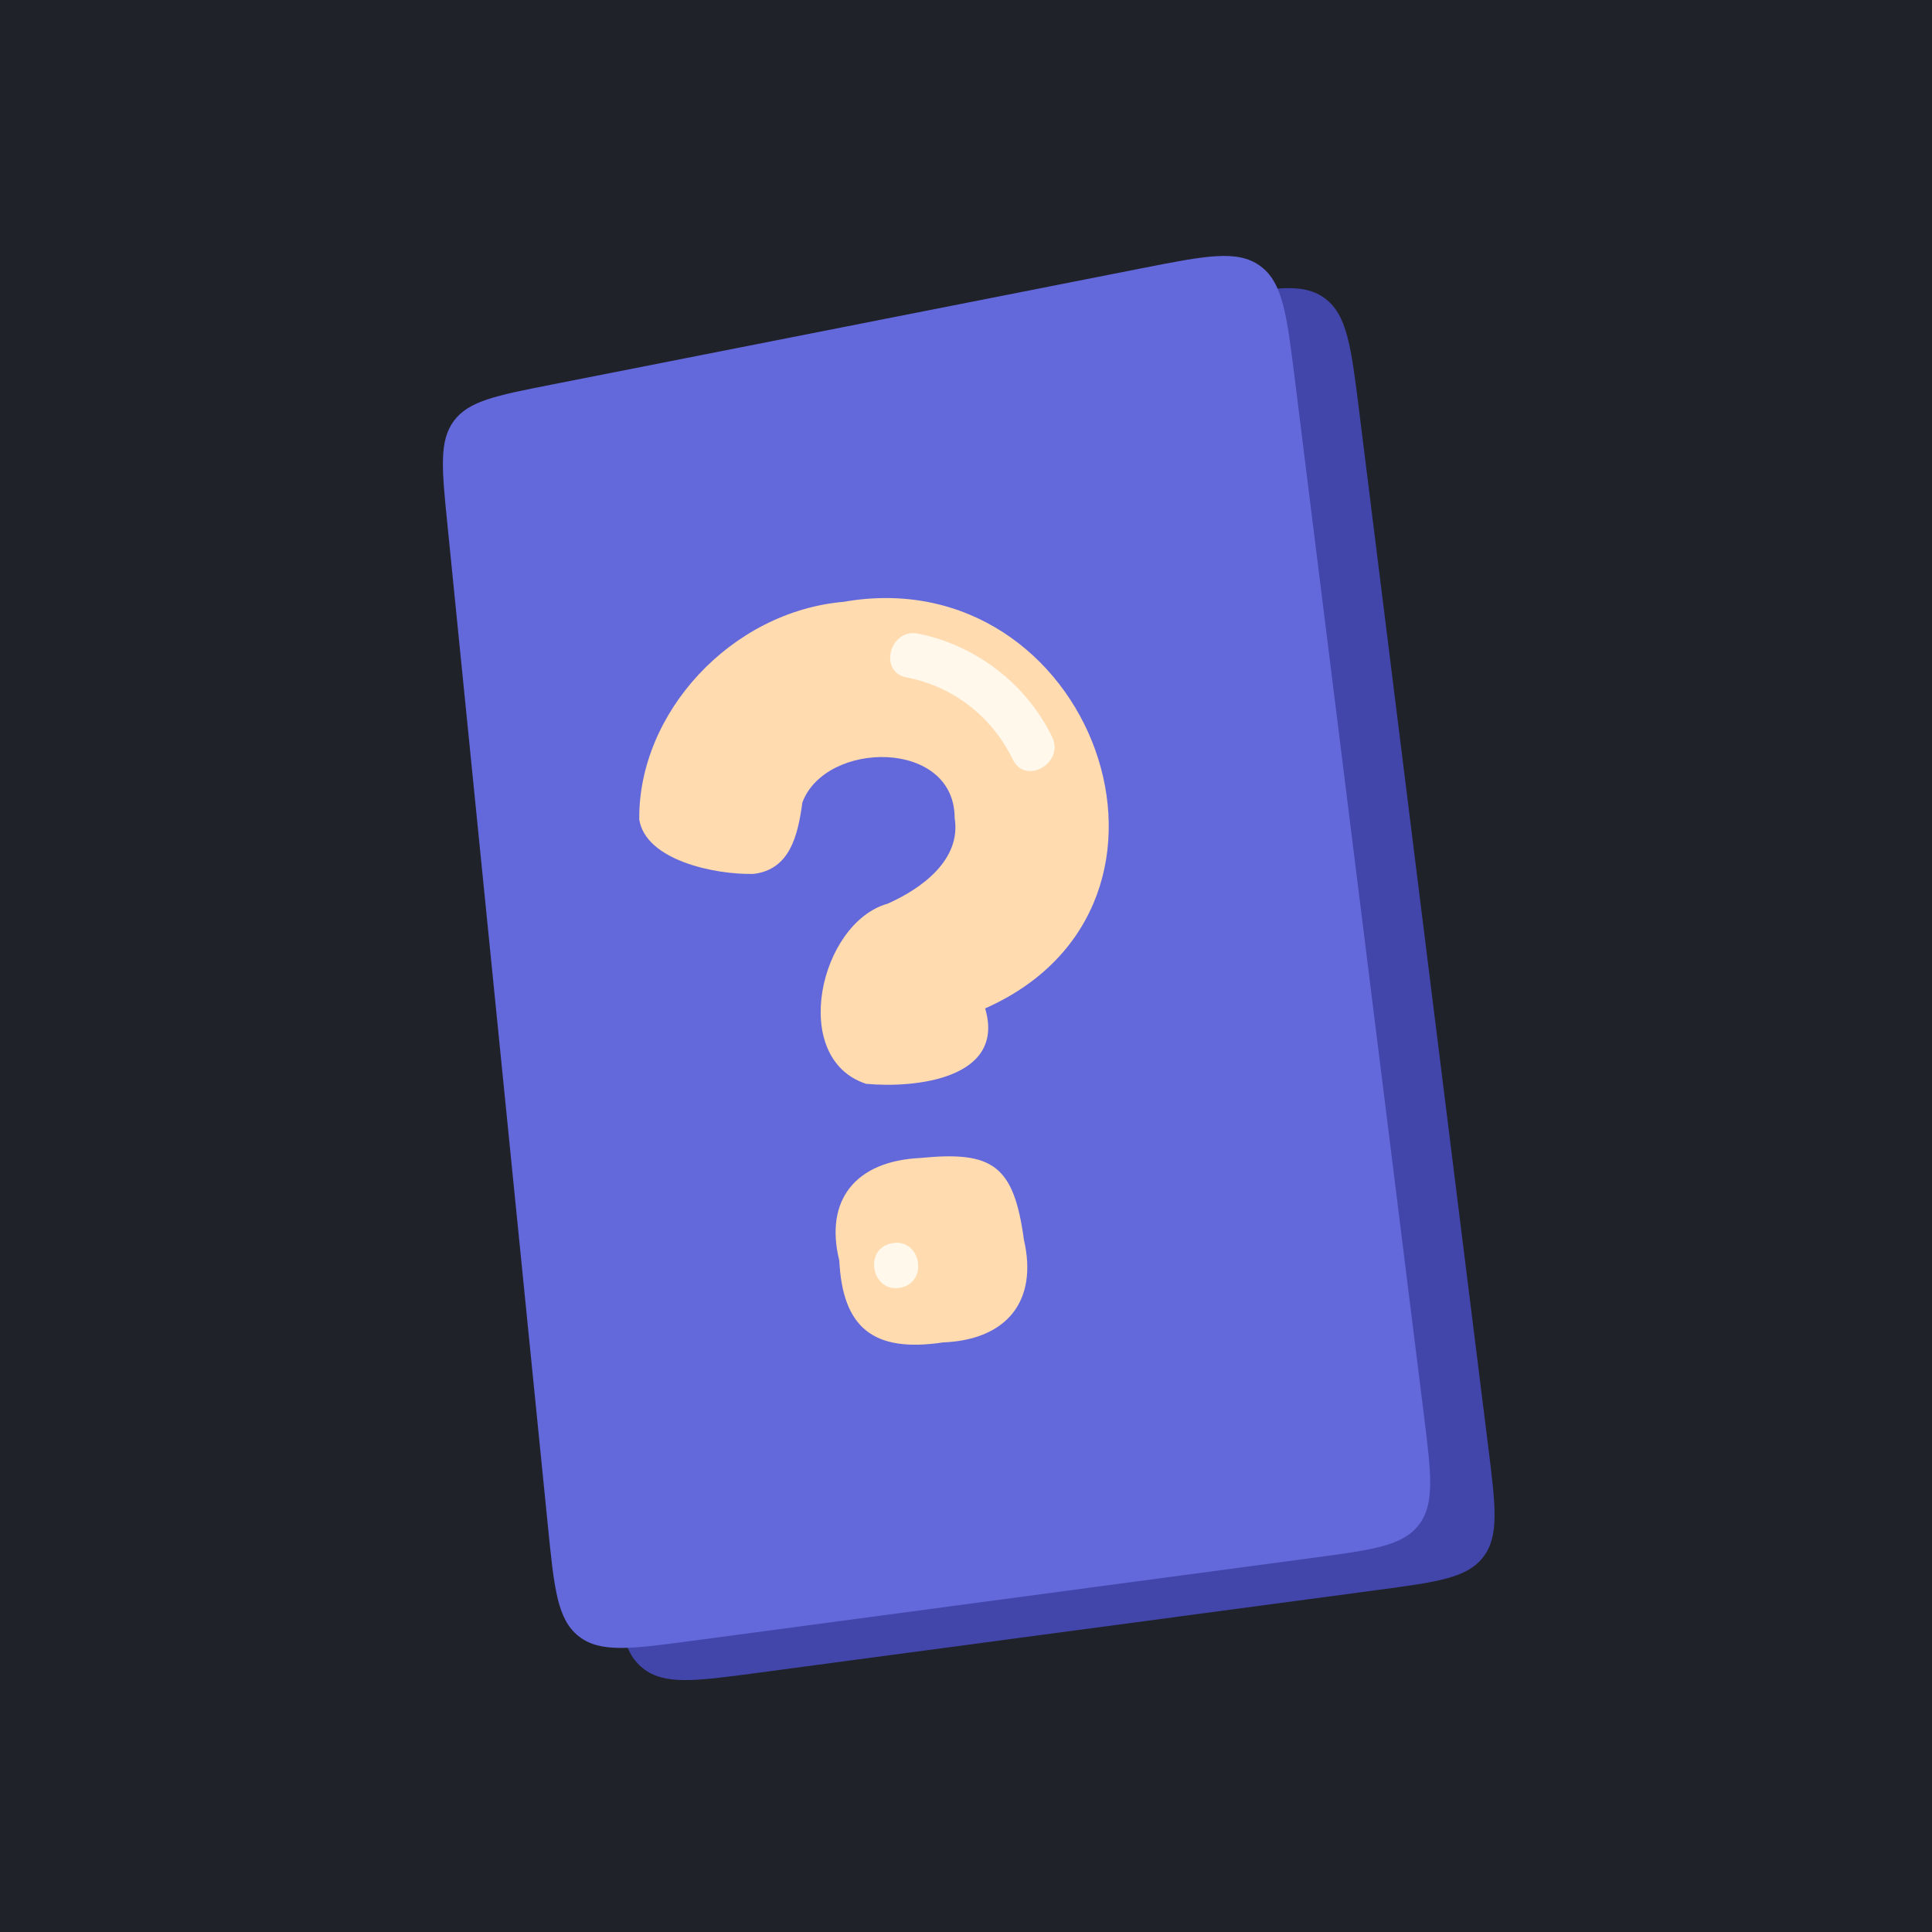
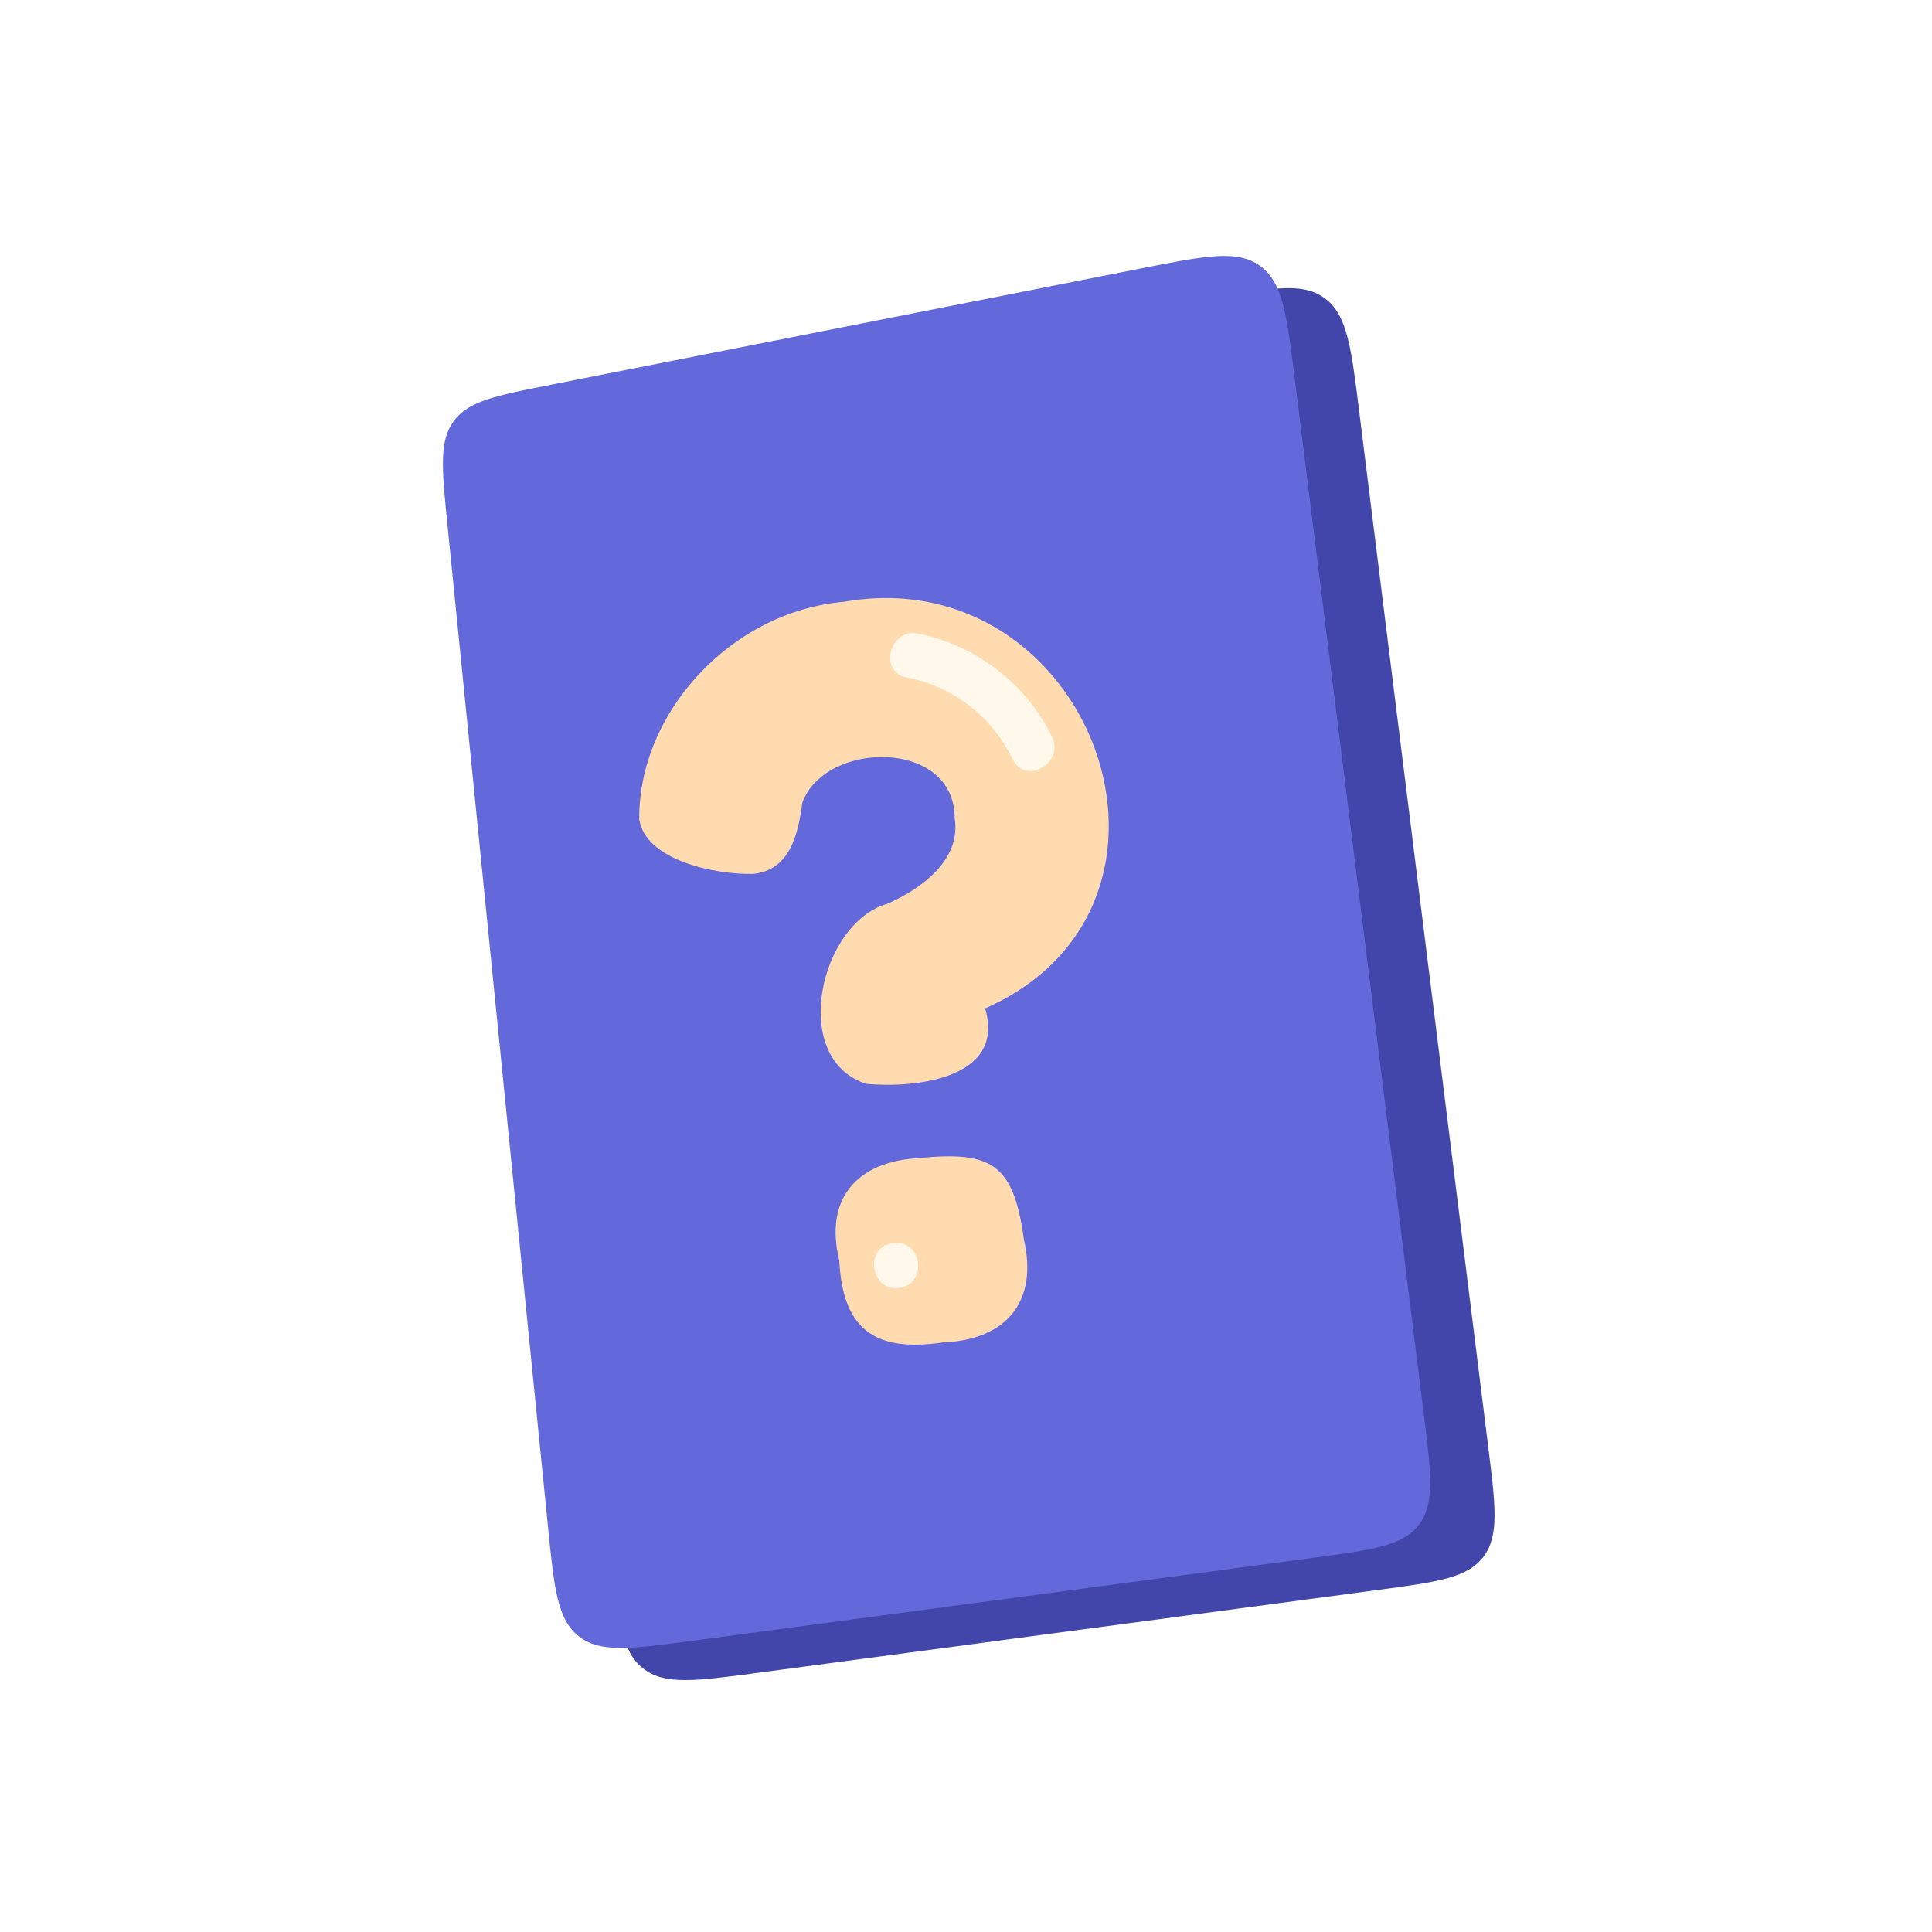
<svg xmlns="http://www.w3.org/2000/svg" width="56" height="56" viewBox="0 0 56 56" fill="none">
  <g id="Progress illustrations">
    <g id="Frame 1611">
      <g id="Dark mode">
-         <rect width="4008" height="1424" transform="translate(-112 -1004)" fill="#20222A" />
        <g id="Illustrations/ Assessments">
-           <rect x="-55.5" y="-67.5" width="2783" height="191" rx="4.5" stroke="#9747FF" stroke-dasharray="10 5" />
          <g id="Type=Lesson quiz, Device=Mobile">
            <g id="lesson quiz">
              <g id="Group">
                <path id="Vector" d="M17.824 12.087C16.242 12.399 15.451 12.555 15.021 13.134C14.591 13.714 14.672 14.516 14.833 16.12L17.747 45.164C17.928 46.967 18.018 47.869 18.639 48.359C19.259 48.849 20.157 48.729 21.953 48.489L39.928 46.087C41.657 45.856 42.522 45.741 42.991 45.133C43.46 44.525 43.352 43.659 43.136 41.928L39.395 11.906C39.163 10.045 39.047 9.114 38.39 8.639C37.732 8.163 36.812 8.344 34.971 8.707L17.824 12.087Z" fill="#4246AA" />
                <path id="Vector_2" d="M15.957 11.154C14.376 11.466 13.585 11.622 13.155 12.201C12.725 12.781 12.806 13.583 12.967 15.187L15.881 44.231C16.061 46.034 16.152 46.936 16.772 47.426C17.392 47.917 18.291 47.797 20.087 47.557L38.062 45.154C39.791 44.923 40.656 44.808 41.125 44.2C41.593 43.592 41.486 42.726 41.27 40.995L37.529 10.973C37.297 9.112 37.181 8.181 36.523 7.706C35.866 7.23 34.946 7.412 33.105 7.774L15.957 11.154Z" fill="#6368DB" />
                <path id="Vector_3" d="M24.453 17.444C31.632 16.181 35.352 26.216 28.555 29.229C29.16 31.272 26.52 31.548 25.105 31.415C22.863 30.683 23.759 26.75 25.725 26.195C26.701 25.764 27.869 24.927 27.671 23.709C27.669 21.413 23.93 21.455 23.257 23.261C23.126 24.228 22.893 25.207 21.839 25.331C20.72 25.356 18.716 24.938 18.529 23.753C18.499 20.66 21.191 17.729 24.453 17.444ZM26.673 33.565C28.774 33.355 29.386 33.773 29.679 35.937C30.089 37.698 29.195 38.837 27.332 38.911C25.31 39.214 24.425 38.485 24.327 36.539C23.892 34.772 24.808 33.653 26.673 33.565Z" fill="#FFDBAF" />
                <path id="Vector_4" d="M26.277 19.635C27.636 19.902 28.747 20.765 29.357 22.014C29.727 22.776 30.867 22.11 30.495 21.357C29.75 19.824 28.285 18.699 26.609 18.365C25.797 18.2 25.447 19.475 26.277 19.635Z" fill="#FFF8EB" />
                <path id="Vector_5" d="M26.102 37.325C26.931 37.164 26.689 35.873 25.852 36.036C25.013 36.19 25.265 37.487 26.102 37.325Z" fill="#FFF8EB" />
              </g>
            </g>
          </g>
        </g>
      </g>
    </g>
  </g>
</svg>
